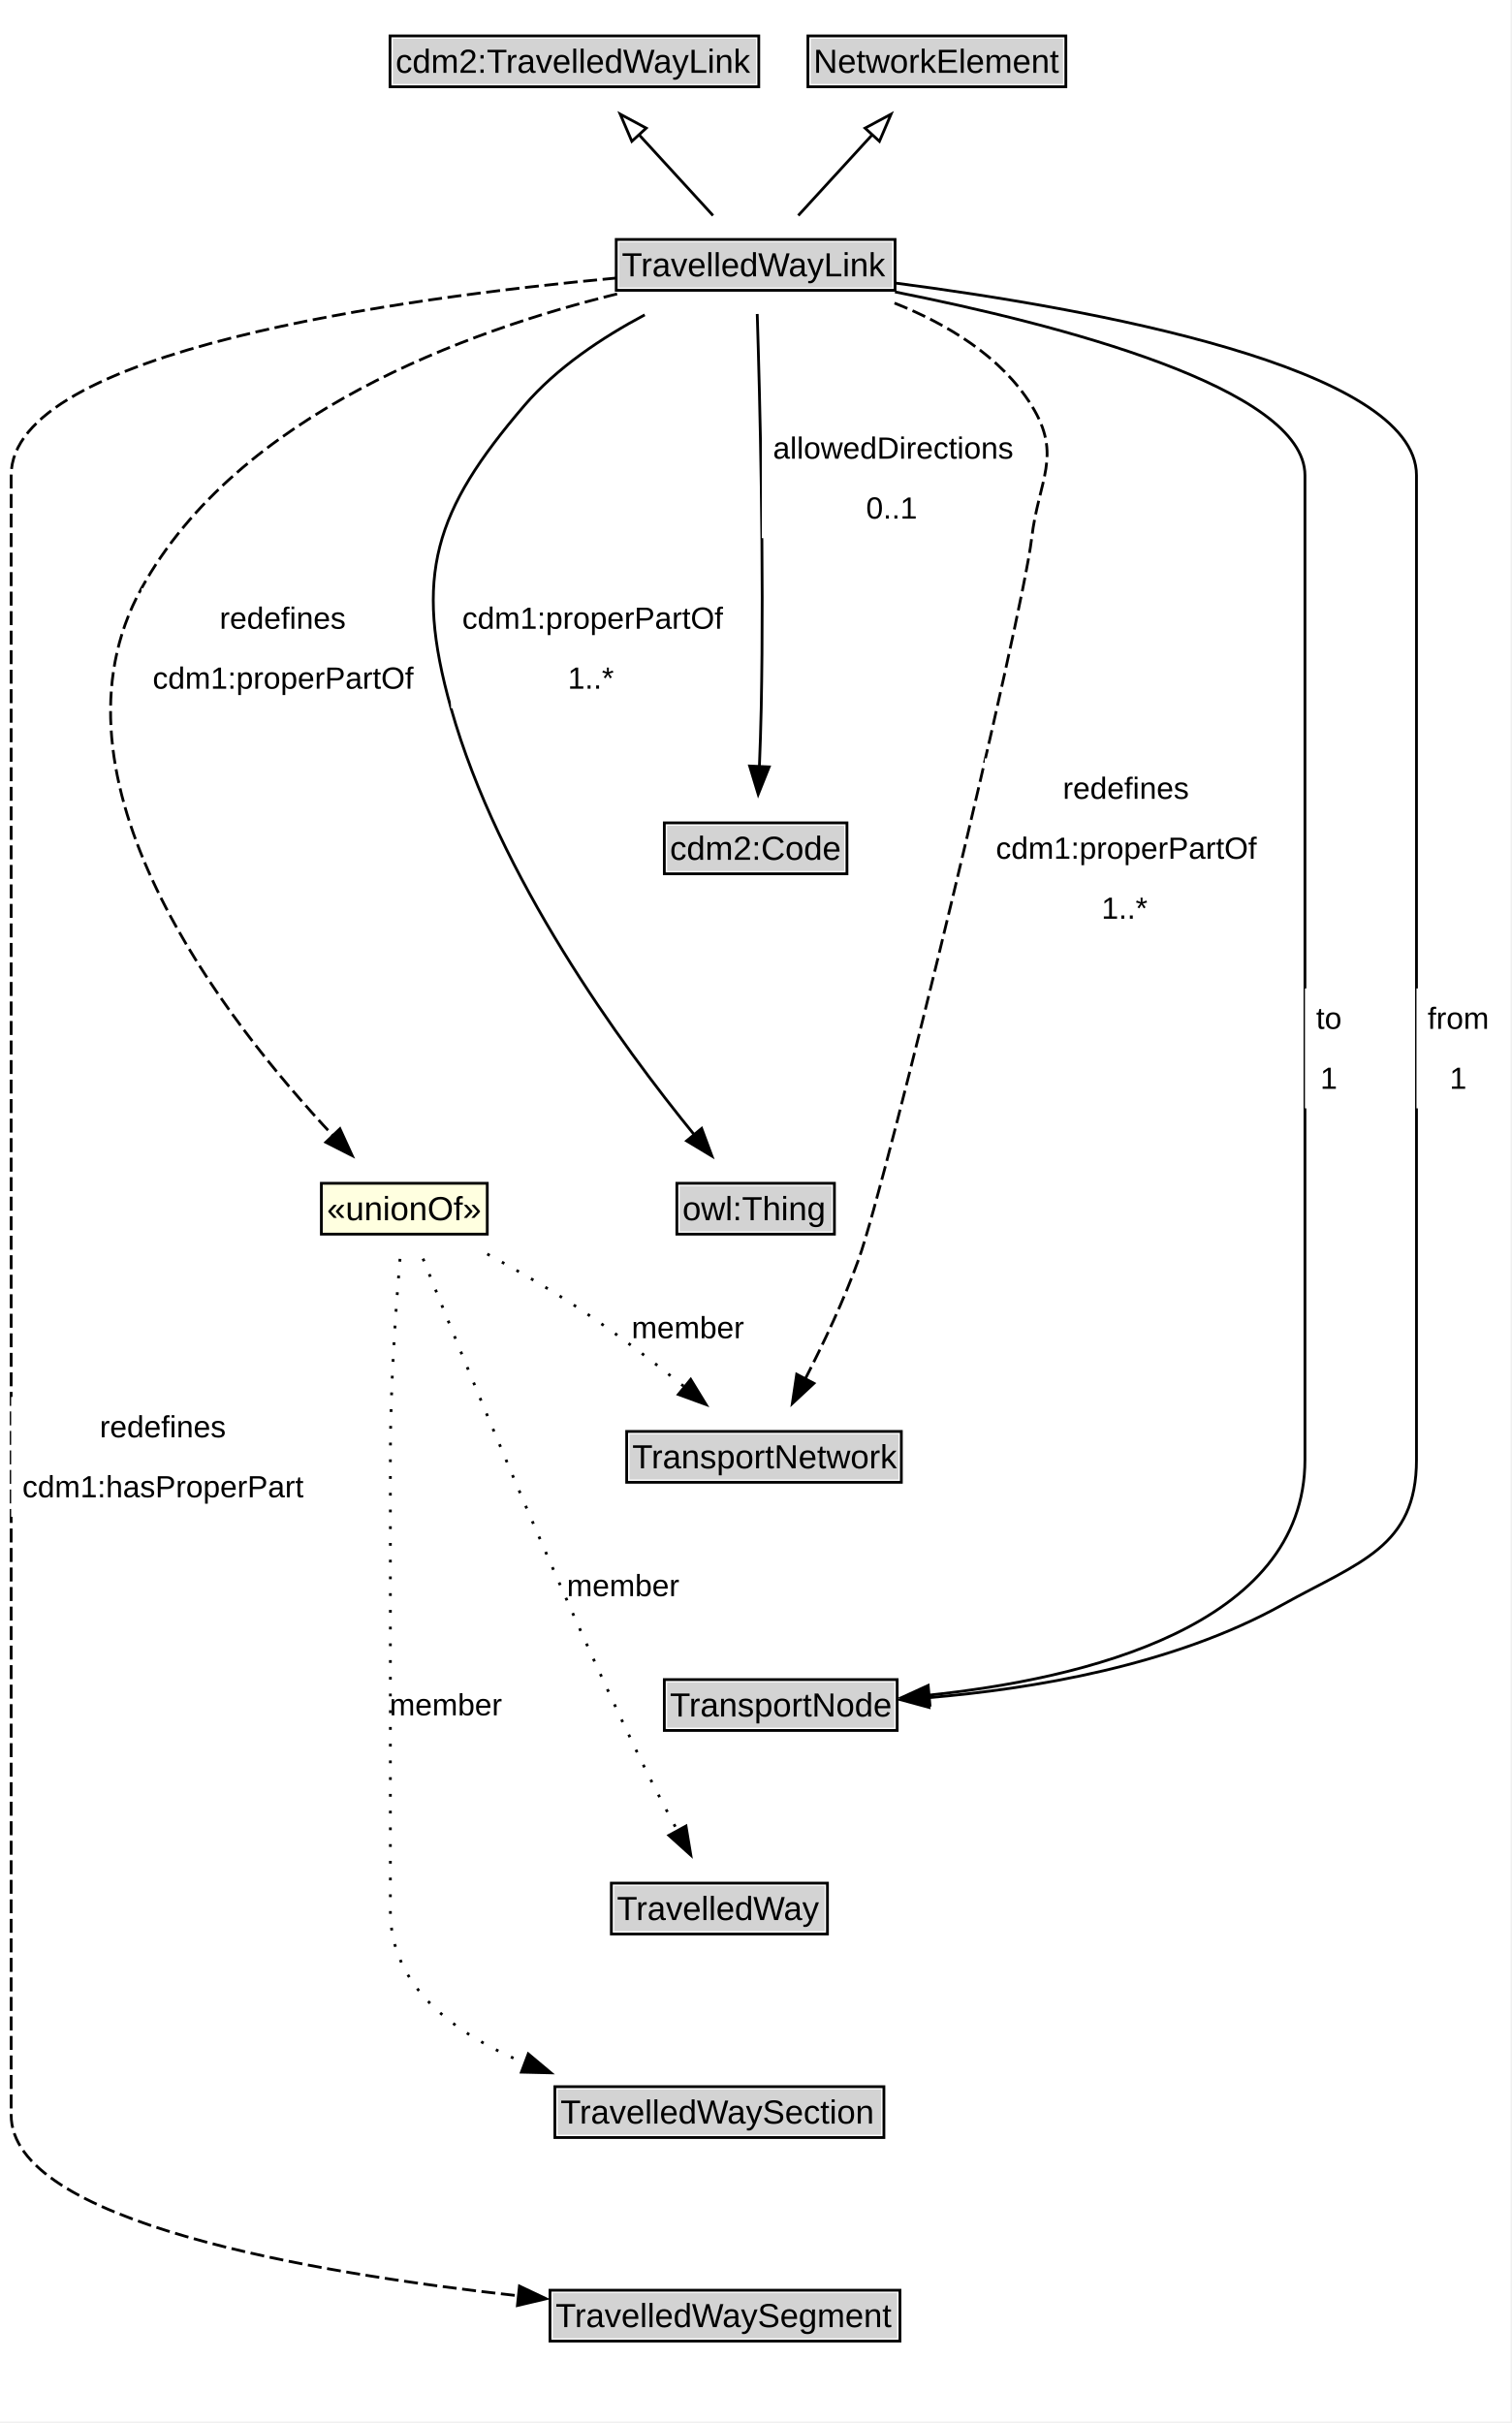
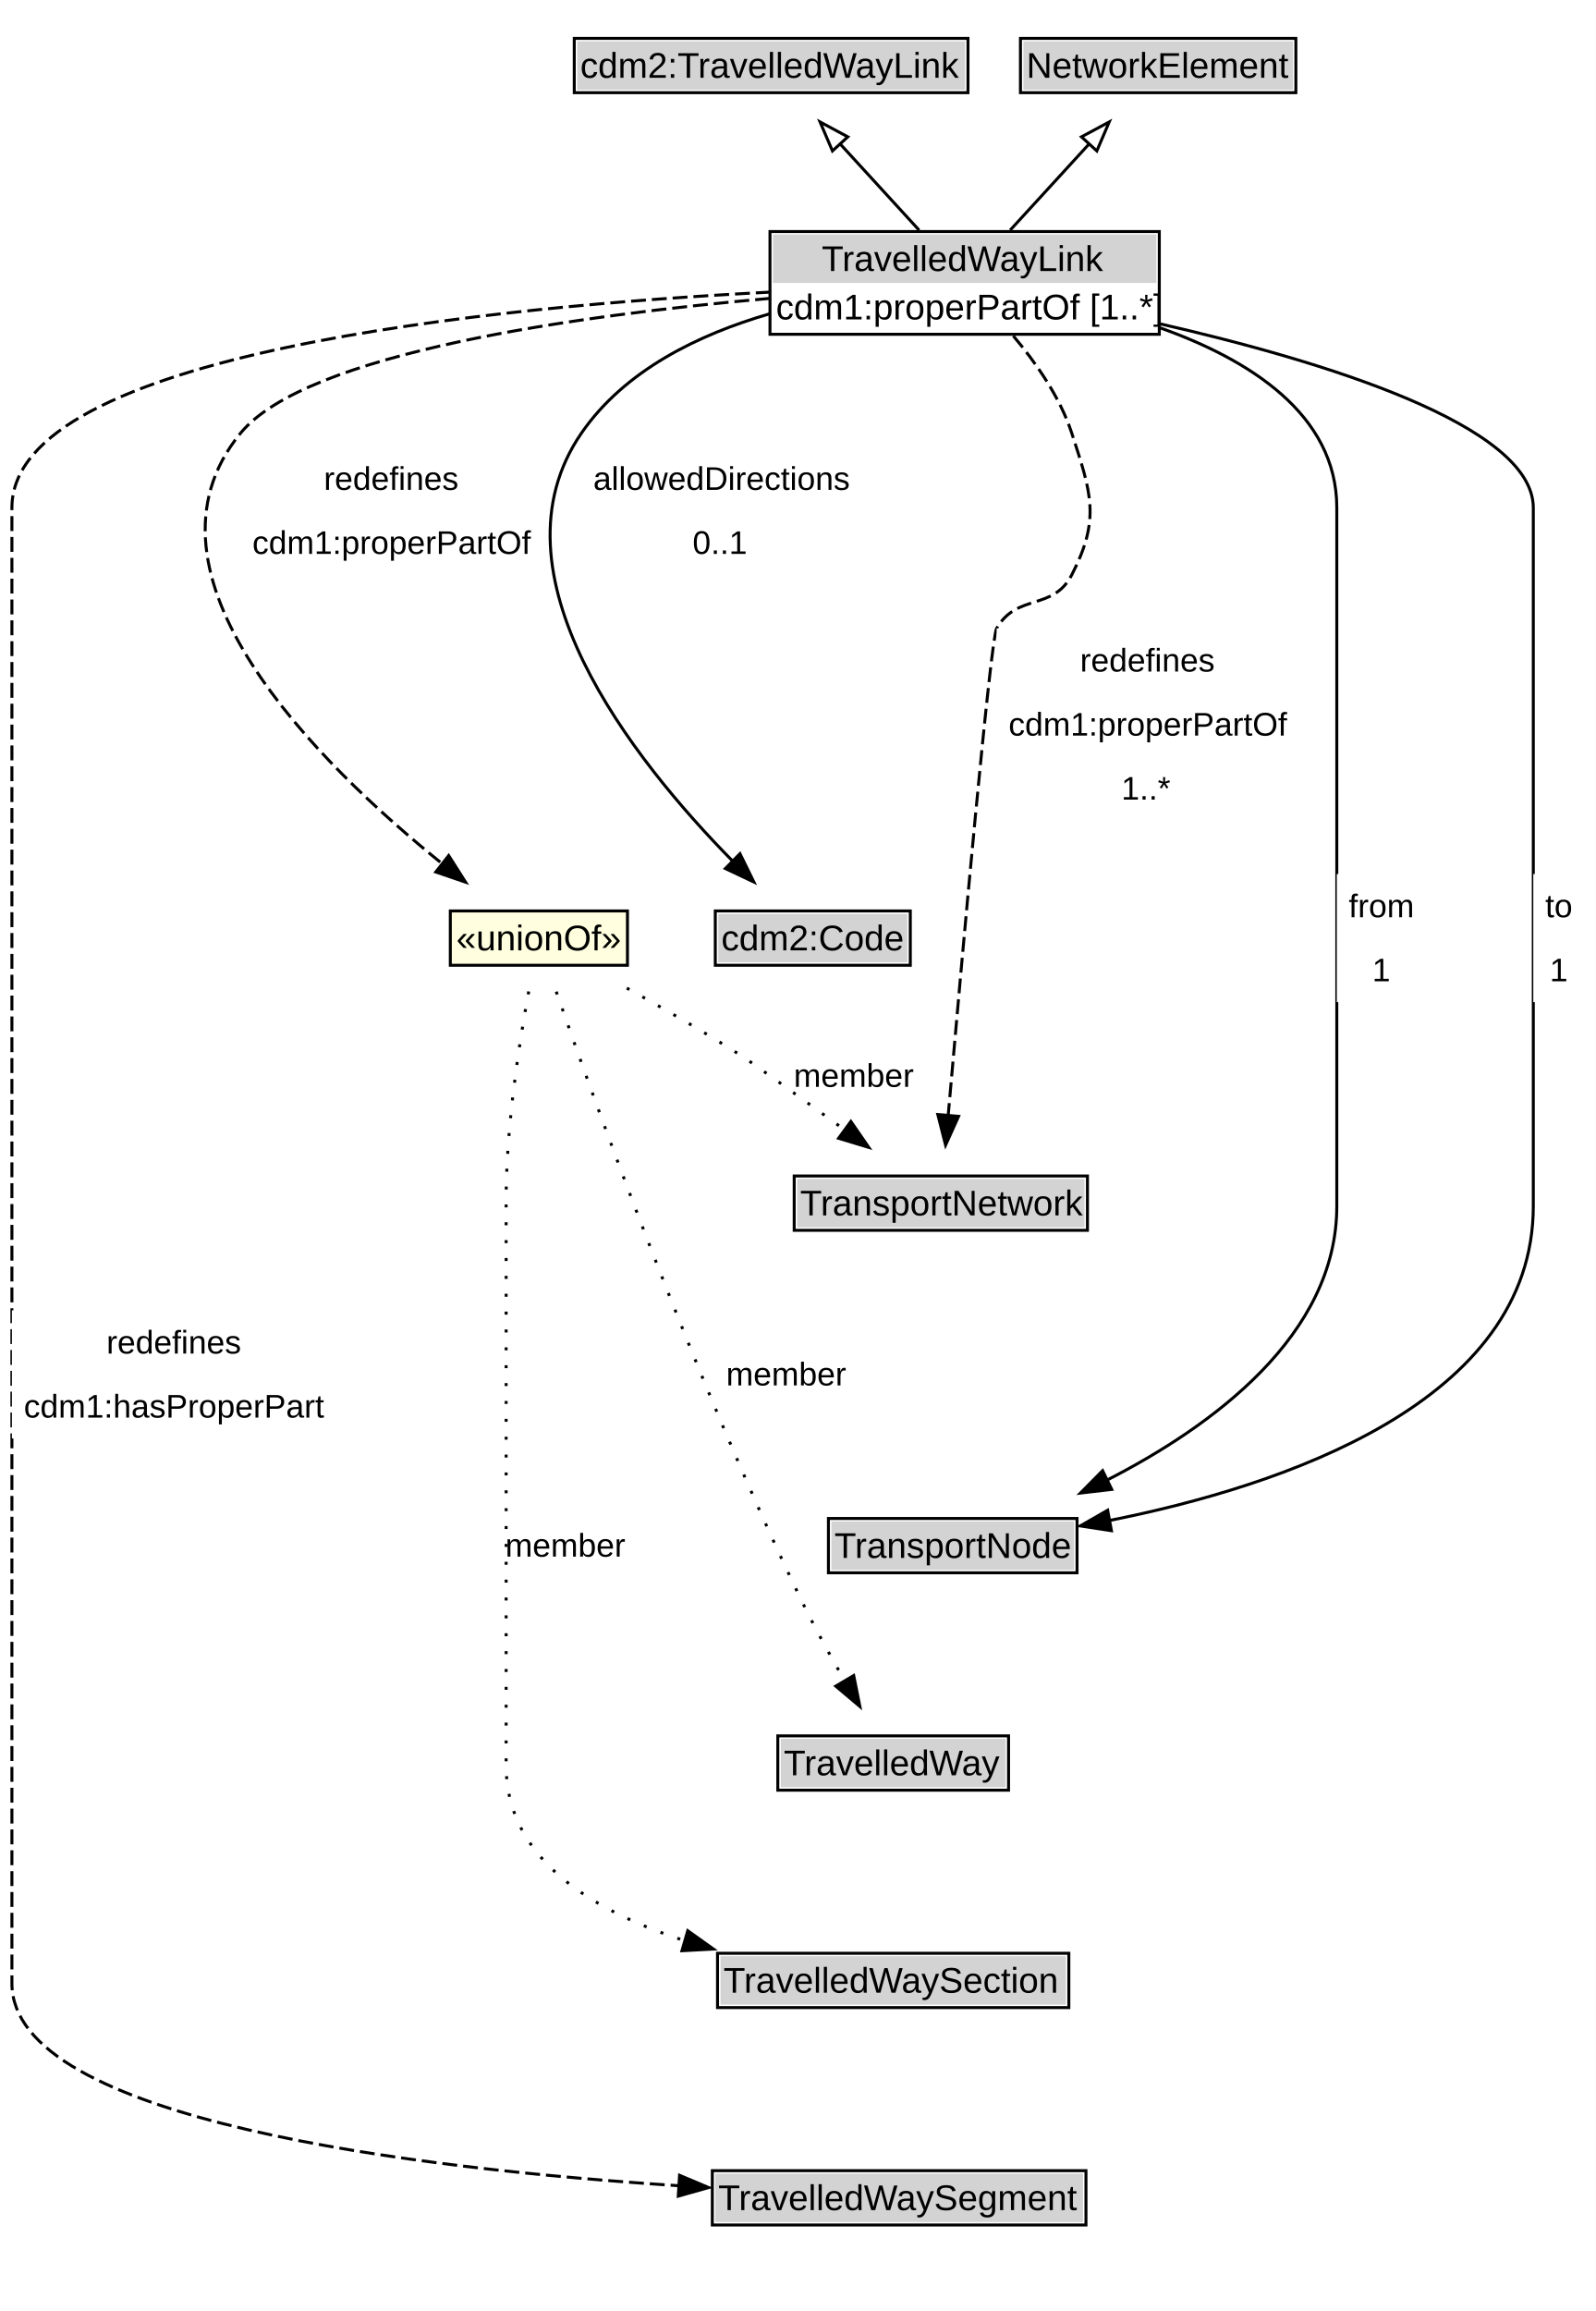
- <svg xmlns="http://www.w3.org/2000/svg" xmlns:xlink="http://www.w3.org/1999/xlink" width="542pt" height="869pt" viewBox="0.00 0.00 542.00 869.00">
-   <g id="graph0" class="graph" transform="scale(1 1) rotate(0) translate(4 864.5)">
-     <polygon fill="white" stroke="none" points="-4,4 -4,-864.5 537.75,-864.5 537.75,4 -4,4" />
+ <svg xmlns="http://www.w3.org/2000/svg" xmlns:xlink="http://www.w3.org/1999/xlink" width="536pt" height="776pt" viewBox="0.00 0.00 536.00 776.00">
+   <g id="graph0" class="graph" transform="scale(1 1) rotate(0) translate(4 772)">
+     <polygon fill="white" stroke="none" points="-4,4 -4,-772 532,-772 532,4 -4,4" />
    <g id="clust3" class="cluster">
</g>
    <g id="node1" class="node">
      <g id="a_node1">
        <a xlink:href="https://w3id.org/citydata/part2/v1/TravelledWayLink" xlink:title="&lt;TABLE&gt;">
-           <polygon fill="lightgray" stroke="none" points="136.88,-834.38 136.88,-850.62 267.12,-850.62 267.12,-834.38 136.88,-834.38" />
-           <text xml:space="preserve" text-anchor="start" x="137.88" y="-838.38" font-family="Arial" font-size="12.00">cdm2:TravelledWayLink</text>
-           <polygon fill="none" stroke="black" points="135.88,-833.38 135.88,-851.62 268.12,-851.62 268.12,-833.38 135.88,-833.38" />
+           <polygon fill="lightgray" stroke="none" points="189.88,-741.88 189.88,-758.12 320.12,-758.12 320.12,-741.88 189.88,-741.88" />
+           <text xml:space="preserve" text-anchor="start" x="190.88" y="-745.88" font-family="Arial" font-size="12.00">cdm2:TravelledWayLink</text>
+           <polygon fill="none" stroke="black" points="188.88,-740.88 188.88,-759.12 321.12,-759.12 321.12,-740.88 188.88,-740.88" />
        </a>
      </g>
    </g>
    <g id="node2" class="node">
      <g id="a_node2">
        <a xlink:href="../NetworkElement" xlink:title="&lt;TABLE&gt;">
-           <polygon fill="lightgray" stroke="none" points="286.75,-834.38 286.75,-850.62 377.25,-850.62 377.25,-834.38 286.75,-834.38" />
-           <text xml:space="preserve" text-anchor="start" x="287.75" y="-838.38" font-family="Arial" font-size="12.00">NetworkElement</text>
-           <polygon fill="none" stroke="black" points="285.75,-833.38 285.75,-851.62 378.25,-851.62 378.25,-833.38 285.75,-833.38" />
+           <polygon fill="lightgray" stroke="none" points="339.75,-741.88 339.75,-758.12 430.25,-758.12 430.25,-741.88 339.75,-741.88" />
+           <text xml:space="preserve" text-anchor="start" x="340.75" y="-745.88" font-family="Arial" font-size="12.00">NetworkElement</text>
+           <polygon fill="none" stroke="black" points="338.75,-740.88 338.75,-759.12 431.25,-759.12 431.25,-740.88 338.75,-740.88" />
        </a>
      </g>
    </g>
    <g id="node3" class="node">
      <g id="a_node3">
        <a xlink:href="../TravelledWayLink" xlink:title="&lt;TABLE&gt;">
-           <polygon fill="lightgray" stroke="none" points="218,-761.38 218,-777.62 316,-777.62 316,-761.38 218,-761.38" />
-           <text xml:space="preserve" text-anchor="start" x="219" y="-765.38" font-family="Arial" font-size="12.00">TravelledWayLink</text>
-           <polygon fill="none" stroke="black" points="217,-760.38 217,-778.62 317,-778.62 317,-760.38 217,-760.38" />
+           <polygon fill="lightgray" stroke="none" points="255.62,-677 255.62,-693.25 384.38,-693.25 384.38,-677 255.62,-677" />
+           <text xml:space="preserve" text-anchor="start" x="272" y="-681" font-family="Arial" font-size="12.00">TravelledWayLink</text>
+           <text xml:space="preserve" text-anchor="start" x="256.62" y="-664.75" font-family="Arial" font-size="12.00">cdm1:properPartOf [1..*]</text>
+           <polygon fill="none" stroke="black" points="254.62,-659.75 254.62,-694.25 385.38,-694.25 385.38,-659.75 254.62,-659.75" />
        </a>
      </g>
    </g>
    <g id="edge1" class="edge">
-       <path fill="none" stroke="black" d="M251.71,-787.21C243.79,-795.85 233.96,-806.59 225.14,-816.22" />
-       <polygon fill="none" stroke="black" points="222.6,-813.82 218.43,-823.56 227.76,-818.55 222.6,-813.82" />
+       <path fill="none" stroke="black" d="M304.71,-694.71C296.79,-703.35 286.96,-714.09 278.14,-723.72" />
+       <polygon fill="none" stroke="black" points="275.6,-721.32 271.43,-731.06 280.76,-726.05 275.6,-721.32" />
    </g>
    <g id="edge2" class="edge">
-       <path fill="none" stroke="black" d="M282.29,-787.21C290.21,-795.85 300.04,-806.59 308.86,-816.22" />
-       <polygon fill="none" stroke="black" points="306.24,-818.55 315.57,-823.56 311.4,-813.82 306.24,-818.55" />
+       <path fill="none" stroke="black" d="M335.29,-694.71C343.21,-703.35 353.04,-714.09 361.86,-723.72" />
+       <polygon fill="none" stroke="black" points="359.24,-726.05 368.57,-731.06 364.4,-721.32 359.24,-726.05" />
    </g>
    <g id="node5" class="node">
      <g id="a_node5">
        <a xlink:href="https://w3id.org/citydata/part2/v1/Code" xlink:title="&lt;TABLE&gt;">
-           <polygon fill="lightgray" stroke="none" points="235.25,-552.12 235.25,-568.38 298.75,-568.38 298.75,-552.12 235.25,-552.12" />
-           <text xml:space="preserve" text-anchor="start" x="236.25" y="-556.12" font-family="Arial" font-size="12.00">cdm2:Code</text>
-           <polygon fill="none" stroke="black" points="234.25,-551.12 234.25,-569.38 299.75,-569.38 299.75,-551.12 234.25,-551.12" />
+           <polygon fill="lightgray" stroke="none" points="237.25,-448.88 237.25,-465.12 300.75,-465.12 300.75,-448.88 237.25,-448.88" />
+           <text xml:space="preserve" text-anchor="start" x="238.25" y="-452.88" font-family="Arial" font-size="12.00">cdm2:Code</text>
+           <polygon fill="none" stroke="black" points="236.25,-447.88 236.25,-466.12 301.75,-466.12 301.75,-447.88 236.25,-447.88" />
+         </a>
+       </g>
+     </g>
+     <g id="edge10" class="edge">
+       <path fill="none" stroke="black" d="M254.67,-666.68C230.63,-659.73 205.76,-647.62 191.25,-626.5 158.96,-579.5 208.49,-516.94 242.13,-482.81" />
+       <polygon fill="black" stroke="black" points="244.54,-485.34 249.21,-475.83 239.63,-480.36 244.54,-485.34" />
+       <polygon fill="white" stroke="none" points="191.25,-579 191.25,-622 284,-622 284,-579 191.25,-579" />
+       <text xml:space="preserve" text-anchor="start" x="195.25" y="-607.5" font-family="Arial" font-size="11.00">allowedDirections</text>
+       <text xml:space="preserve" text-anchor="start" x="228.62" y="-586" font-family="Arial" font-size="11.00">0..1</text>
+     </g>
+     <g id="node6" class="node">
+       <g id="a_node6">
+         <a xlink:href="../TransportNetwork" xlink:title="&lt;TABLE&gt;">
+           <polygon fill="lightgray" stroke="none" points="263.75,-359.88 263.75,-376.12 360.25,-376.12 360.25,-359.88 263.75,-359.88" />
+           <text xml:space="preserve" text-anchor="start" x="264.75" y="-363.88" font-family="Arial" font-size="12.00">TransportNetwork</text>
+           <polygon fill="none" stroke="black" points="262.75,-358.88 262.75,-377.12 361.25,-377.12 361.25,-358.88 262.75,-358.88" />
+         </a>
+       </g>
+     </g>
+     <g id="edge18" class="edge">
+       <path fill="none" stroke="black" stroke-dasharray="5,2" d="M336.35,-659.2C343.9,-650.26 352.06,-638.63 356,-626.5 362.53,-606.42 365.67,-597.77 356,-579 349.69,-566.75 337.65,-572.93 330.75,-561 328.72,-557.5 319.05,-449.67 314.45,-397.17" />
+       <polygon fill="black" stroke="black" points="317.96,-397.15 313.6,-387.49 310.99,-397.76 317.96,-397.15" />
+       <polygon fill="white" stroke="none" points="330.75,-496.5 330.75,-561 431,-561 431,-496.5 330.75,-496.5" />
+       <text xml:space="preserve" text-anchor="start" x="358.75" y="-546.5" font-family="Arial" font-size="11.00">redefines</text>
+       <text xml:space="preserve" text-anchor="start" x="334.75" y="-525" font-family="Arial" font-size="11.00">cdm1:properPartOf</text>
+       <text xml:space="preserve" text-anchor="start" x="372.62" y="-503.5" font-family="Arial" font-size="11.00">1..*</text>
+     </g>
+     <g id="node7" class="node">
+       <g id="a_node7">
+         <a xlink:href="../TransportNode" xlink:title="&lt;TABLE&gt;">
+           <polygon fill="lightgray" stroke="none" points="275.25,-244.88 275.25,-261.12 356.75,-261.12 356.75,-244.88 275.25,-244.88" />
+           <text xml:space="preserve" text-anchor="start" x="276.25" y="-248.88" font-family="Arial" font-size="12.00">TransportNode</text>
+           <polygon fill="none" stroke="black" points="274.25,-243.88 274.25,-262.12 357.75,-262.12 357.75,-243.88 274.25,-243.88" />
        </a>
      </g>
    </g>
    <g id="edge11" class="edge">
-       <path fill="none" stroke="black" d="M267.57,-751.89C268.48,-723.1 270.05,-662.06 269,-610.5 268.86,-603.68 268.62,-596.33 268.34,-589.44" />
-       <polygon fill="black" stroke="black" points="271.85,-589.46 267.92,-579.62 264.85,-589.77 271.85,-589.46" />
-       <polygon fill="white" stroke="none" points="269.22,-671.5 269.22,-714.5 361.97,-714.5 361.97,-671.5 269.22,-671.5" />
-       <text xml:space="preserve" text-anchor="start" x="273.22" y="-700" font-family="Arial" font-size="11.00">allowedDirections</text>
-       <text xml:space="preserve" text-anchor="start" x="306.6" y="-678.5" font-family="Arial" font-size="11.00">0..1</text>
+       <path fill="none" stroke="black" d="M385.06,-662.12C415.44,-651.43 445,-632.95 445,-601.5 445,-601.5 445,-601.5 445,-367 445,-323.73 403.42,-293.17 367.48,-274.83" />
+       <polygon fill="black" stroke="black" points="369.41,-271.88 358.89,-270.65 366.34,-278.18 369.41,-271.88" />
+       <polygon fill="white" stroke="none" points="445,-435.5 445,-478.5 474.75,-478.5 474.75,-435.5 445,-435.5" />
+       <text xml:space="preserve" text-anchor="start" x="449" y="-464" font-family="Arial" font-size="11.00">from</text>
+       <text xml:space="preserve" text-anchor="start" x="456.88" y="-442.5" font-family="Arial" font-size="11.00">1</text>
    </g>
-     <g id="node6" class="node">
-       <g id="a_node6">
-         <a xlink:href="https://w3id.org/citydata/imported/owl/latest/Thing" xlink:title="&lt;TABLE&gt;">
-           <polygon fill="lightgray" stroke="none" points="239.75,-422.88 239.75,-439.12 294.25,-439.12 294.25,-422.88 239.75,-422.88" />
-           <text xml:space="preserve" text-anchor="start" x="240.75" y="-426.88" font-family="Arial" font-size="12.00">owl:Thing</text>
-           <polygon fill="none" stroke="black" points="238.75,-421.88 238.75,-440.12 295.25,-440.12 295.25,-421.88 238.75,-421.88" />
-         </a>
-       </g>
+     <g id="edge17" class="edge">
+       <path fill="none" stroke="black" d="M385.2,-663.36C440.53,-650.72 511,-629.17 511,-601.5 511,-601.5 511,-601.5 511,-367 511,-300.97 426.27,-272.89 368.51,-261.42" />
+       <polygon fill="black" stroke="black" points="369.31,-258.01 358.84,-259.62 368.03,-264.89 369.31,-258.01" />
+       <polygon fill="white" stroke="none" points="511,-435.5 511,-478.5 528,-478.5 528,-435.5 511,-435.5" />
+       <text xml:space="preserve" text-anchor="start" x="515" y="-464" font-family="Arial" font-size="11.00">to</text>
+       <text xml:space="preserve" text-anchor="start" x="516.5" y="-442.5" font-family="Arial" font-size="11.00">1</text>
    </g>
-     <g id="edge20" class="edge">
-       <path fill="none" stroke="black" d="M227.23,-751.58C212.08,-743.53 195.66,-732.65 184,-719 151.77,-681.28 144.3,-658.25 157.75,-610.5 174.77,-550.08 218.57,-489.92 245.26,-457.18" />
-       <polygon fill="black" stroke="black" points="247.64,-459.79 251.33,-449.86 242.25,-455.33 247.64,-459.79" />
-       <polygon fill="white" stroke="none" points="157.75,-610.5 157.75,-653.5 258,-653.5 258,-610.5 157.75,-610.5" />
-       <text xml:space="preserve" text-anchor="start" x="161.75" y="-639" font-family="Arial" font-size="11.00">cdm1:properPartOf</text>
-       <text xml:space="preserve" text-anchor="start" x="199.62" y="-617.5" font-family="Arial" font-size="11.00">1..*</text>
-     </g>
-     <g id="node7" class="node">
-       <g id="a_node7">
-         <a xlink:href="../TransportNetwork" xlink:title="&lt;TABLE&gt;">
-           <polygon fill="lightgray" stroke="none" points="221.75,-333.88 221.75,-350.12 318.25,-350.12 318.25,-333.88 221.75,-333.88" />
-           <text xml:space="preserve" text-anchor="start" x="222.75" y="-337.88" font-family="Arial" font-size="12.00">TransportNetwork</text>
-           <polygon fill="none" stroke="black" points="220.75,-332.88 220.75,-351.12 319.25,-351.12 319.25,-332.88 220.75,-332.88" />
-         </a>
-       </g>
-     </g>
-     <g id="edge19" class="edge">
-       <path fill="none" stroke="black" stroke-dasharray="5,2" d="M316.81,-755.8C335.59,-748.33 355.04,-736.74 366,-719 377.1,-701.04 368.48,-692.47 366,-671.5 362.53,-642.17 313.96,-440.81 304,-413 298.73,-398.29 291.29,-382.59 284.71,-369.79" />
-       <polygon fill="black" stroke="black" points="287.91,-368.37 280.16,-361.15 281.72,-371.63 287.91,-368.37" />
-       <polygon fill="white" stroke="none" points="349.15,-528 349.15,-592.5 449.4,-592.5 449.4,-528 349.15,-528" />
-       <text xml:space="preserve" text-anchor="start" x="377.15" y="-578" font-family="Arial" font-size="11.00">redefines</text>
-       <text xml:space="preserve" text-anchor="start" x="353.15" y="-556.5" font-family="Arial" font-size="11.00">cdm1:properPartOf</text>
-       <text xml:space="preserve" text-anchor="start" x="391.03" y="-535" font-family="Arial" font-size="11.00">1..*</text>
-     </g>
-     <g id="node8" class="node">
-       <g id="a_node8">
-         <a xlink:href="../TransportNode" xlink:title="&lt;TABLE&gt;">
-           <polygon fill="lightgray" stroke="none" points="235.25,-244.88 235.25,-261.12 316.75,-261.12 316.75,-244.88 235.25,-244.88" />
-           <text xml:space="preserve" text-anchor="start" x="236.25" y="-248.88" font-family="Arial" font-size="12.00">TransportNode</text>
-           <polygon fill="none" stroke="black" points="234.25,-243.88 234.25,-262.12 317.75,-262.12 317.75,-243.88 234.25,-243.88" />
+     <g id="node10" class="node">
+       <g id="a_node10">
+         <a xlink:href="../TravelledWaySegment" xlink:title="&lt;TABLE&gt;">
+           <polygon fill="lightgray" stroke="none" points="236.25,-25.88 236.25,-42.12 359.75,-42.12 359.75,-25.88 236.25,-25.88" />
+           <text xml:space="preserve" text-anchor="start" x="237.25" y="-29.88" font-family="Arial" font-size="12.00">TravelledWaySegment</text>
+           <polygon fill="none" stroke="black" points="235.25,-24.88 235.25,-43.12 360.75,-43.12 360.75,-24.88 235.25,-24.88" />
        </a>
      </g>
    </g>
    <g id="edge12" class="edge">
-       <path fill="none" stroke="black" d="M316.97,-759.81C375.33,-748.2 464,-725.4 464,-694 464,-694 464,-694 464,-341 464,-281.11 384.45,-262.32 328.84,-256.51" />
-       <polygon fill="black" stroke="black" points="329.51,-253.05 319.23,-255.62 328.87,-260.02 329.51,-253.05" />
-       <polygon fill="white" stroke="none" points="464,-467 464,-510 481,-510 481,-467 464,-467" />
-       <text xml:space="preserve" text-anchor="start" x="468" y="-495.5" font-family="Arial" font-size="11.00">to</text>
-       <text xml:space="preserve" text-anchor="start" x="469.5" y="-474" font-family="Arial" font-size="11.00">1</text>
-     </g>
-     <g id="edge13" class="edge">
-       <path fill="none" stroke="black" d="M316.97,-763C386.51,-753.94 504,-732.87 504,-694 504,-694 504,-694 504,-341 504,-309.55 483.47,-304.32 456,-289 416.82,-267.15 366.23,-258.75 328.67,-255.61" />
-       <polygon fill="black" stroke="black" points="329.19,-252.14 318.96,-254.91 328.68,-259.12 329.19,-252.14" />
-       <polygon fill="white" stroke="none" points="504,-467 504,-510 533.75,-510 533.75,-467 504,-467" />
-       <text xml:space="preserve" text-anchor="start" x="508" y="-495.5" font-family="Arial" font-size="11.00">from</text>
-       <text xml:space="preserve" text-anchor="start" x="515.88" y="-474" font-family="Arial" font-size="11.00">1</text>
+       <path fill="none" stroke="black" stroke-dasharray="5,2" d="M254.86,-673.92C161.29,-669.12 0,-653.34 0,-601.5 0,-601.5 0,-601.5 0,-106 0,-60.02 135.97,-43.76 224.22,-38.05" />
+       <polygon fill="black" stroke="black" points="224.25,-41.56 234.02,-37.45 223.82,-34.57 224.25,-41.56" />
+       <polygon fill="white" stroke="none" points="0,-289 0,-332 107.75,-332 107.75,-289 0,-289" />
+       <text xml:space="preserve" text-anchor="start" x="31.75" y="-317.5" font-family="Arial" font-size="11.00">redefines</text>
+       <text xml:space="preserve" text-anchor="start" x="4" y="-296" font-family="Arial" font-size="11.00">cdm1:hasProperPart</text>
    </g>
    <g id="node11" class="node">
-       <g id="a_node11">
-         <a xlink:href="../TravelledWaySegment" xlink:title="&lt;TABLE&gt;">
-           <polygon fill="lightgray" stroke="none" points="194.25,-25.88 194.25,-42.12 317.75,-42.12 317.75,-25.88 194.25,-25.88" />
-           <text xml:space="preserve" text-anchor="start" x="195.25" y="-29.88" font-family="Arial" font-size="12.00">TravelledWaySegment</text>
-           <polygon fill="none" stroke="black" points="193.25,-24.88 193.25,-43.12 318.75,-43.12 318.75,-24.88 193.25,-24.88" />
+       <polygon fill="lightyellow" stroke="none" points="147.25,-447.88 147.25,-466.12 206.75,-466.12 206.75,-447.88 147.25,-447.88" />
+       <text xml:space="preserve" text-anchor="start" x="149.25" y="-452.88" font-family="Arial" font-size="12.00">«unionOf»</text>
+       <polygon fill="none" stroke="black" points="147.25,-447.88 147.25,-466.12 206.75,-466.12 206.75,-447.88 147.25,-447.88" />
+     </g>
+     <g id="edge16" class="edge">
+       <path fill="none" stroke="black" stroke-dasharray="5,2" d="M254.63,-671.81C190.38,-666.17 98.84,-653.53 76.75,-626.5 38.23,-579.35 102.48,-515.82 144.7,-481.83" />
+       <polygon fill="black" stroke="black" points="146.7,-484.71 152.39,-475.77 142.37,-479.2 146.7,-484.71" />
+       <polygon fill="white" stroke="none" points="76.75,-579 76.75,-622 177,-622 177,-579 76.75,-579" />
+       <text xml:space="preserve" text-anchor="start" x="104.75" y="-607.5" font-family="Arial" font-size="11.00">redefines</text>
+       <text xml:space="preserve" text-anchor="start" x="80.75" y="-586" font-family="Arial" font-size="11.00">cdm1:properPartOf</text>
+     </g>
+     <g id="node8" class="node">
+       <g id="a_node8">
+         <a xlink:href="../TravelledWay" xlink:title="&lt;TABLE&gt;">
+           <polygon fill="lightgray" stroke="none" points="258.25,-171.88 258.25,-188.12 333.75,-188.12 333.75,-171.88 258.25,-171.88" />
+           <text xml:space="preserve" text-anchor="start" x="259.25" y="-175.88" font-family="Arial" font-size="12.00">TravelledWay</text>
+           <polygon fill="none" stroke="black" points="257.25,-170.88 257.25,-189.12 334.75,-189.12 334.75,-170.88 257.25,-170.88" />
        </a>
      </g>
    </g>
-     <g id="edge14" class="edge">
-       <path fill="none" stroke="black" stroke-dasharray="5,2" d="M217.09,-764.79C139.81,-757.65 0,-738.58 0,-694 0,-694 0,-694 0,-106 0,-67.94 106.38,-49.45 181.99,-41.11" />
-       <polygon fill="black" stroke="black" points="182.29,-44.6 191.87,-40.06 181.56,-37.63 182.29,-44.6" />
-       <polygon fill="white" stroke="none" points="0,-320.5 0,-363.5 107.75,-363.5 107.75,-320.5 0,-320.5" />
-       <text xml:space="preserve" text-anchor="start" x="31.75" y="-349" font-family="Arial" font-size="11.00">redefines</text>
-       <text xml:space="preserve" text-anchor="start" x="4" y="-327.5" font-family="Arial" font-size="11.00">cdm1:hasProperPart</text>
-     </g>
-     <g id="node12" class="node">
-       <polygon fill="lightyellow" stroke="none" points="111.25,-421.88 111.25,-440.12 170.75,-440.12 170.75,-421.88 111.25,-421.88" />
-       <text xml:space="preserve" text-anchor="start" x="113.25" y="-426.88" font-family="Arial" font-size="12.00">«unionOf»</text>
-       <polygon fill="none" stroke="black" points="111.25,-421.88 111.25,-440.12 170.75,-440.12 170.75,-421.88 111.25,-421.88" />
-     </g>
-     <g id="edge18" class="edge">
-       <path fill="none" stroke="black" stroke-dasharray="5,2" d="M217.32,-759.09C163.71,-745.92 81.39,-716.17 46.75,-653.5 9.1,-585.38 76.12,-499.13 115.44,-457.2" />
-       <polygon fill="black" stroke="black" points="117.91,-459.67 122.31,-450.03 112.86,-454.83 117.91,-459.67" />
-       <polygon fill="white" stroke="none" points="46.75,-610.5 46.75,-653.5 147,-653.5 147,-610.5 46.75,-610.5" />
-       <text xml:space="preserve" text-anchor="start" x="74.75" y="-639" font-family="Arial" font-size="11.00">redefines</text>
-       <text xml:space="preserve" text-anchor="start" x="50.75" y="-617.5" font-family="Arial" font-size="11.00">cdm1:properPartOf</text>
-     </g>
    <g id="node9" class="node">
      <g id="a_node9">
-         <a xlink:href="../TravelledWay" xlink:title="&lt;TABLE&gt;">
-           <polygon fill="lightgray" stroke="none" points="216.25,-171.88 216.25,-188.12 291.75,-188.12 291.75,-171.88 216.25,-171.88" />
-           <text xml:space="preserve" text-anchor="start" x="217.25" y="-175.88" font-family="Arial" font-size="12.00">TravelledWay</text>
-           <polygon fill="none" stroke="black" points="215.25,-170.88 215.25,-189.12 292.75,-189.12 292.75,-170.88 215.25,-170.88" />
+         <a xlink:href="../TravelledWaySection" xlink:title="&lt;TABLE&gt;">
+           <polygon fill="lightgray" stroke="none" points="238,-98.88 238,-115.12 354,-115.12 354,-98.88 238,-98.88" />
+           <text xml:space="preserve" text-anchor="start" x="239" y="-102.88" font-family="Arial" font-size="12.00">TravelledWaySection</text>
+           <polygon fill="none" stroke="black" points="237,-97.88 237,-116.12 355,-116.12 355,-97.88 237,-97.88" />
        </a>
      </g>
    </g>
-     <g id="node10" class="node">
-       <g id="a_node10">
-         <a xlink:href="../TravelledWaySection" xlink:title="&lt;TABLE&gt;">
-           <polygon fill="lightgray" stroke="none" points="196,-98.88 196,-115.12 312,-115.12 312,-98.88 196,-98.88" />
-           <text xml:space="preserve" text-anchor="start" x="197" y="-102.88" font-family="Arial" font-size="12.00">TravelledWaySection</text>
-           <polygon fill="none" stroke="black" points="195,-97.88 195,-116.12 313,-116.12 313,-97.88 195,-97.88" />
-         </a>
-       </g>
+     <g id="edge13" class="edge">
+       <path fill="none" stroke="black" stroke-dasharray="1,5" d="M206.54,-440.21C218.64,-433.51 232.67,-425.42 245,-417.5 248.76,-415.08 264.72,-403.54 280.12,-392.32" />
+       <polygon fill="black" stroke="black" points="281.79,-395.43 287.81,-386.71 277.66,-389.78 281.79,-395.43" />
+       <text xml:space="preserve" text-anchor="middle" x="282.76" y="-407.05" font-family="Arial" font-size="11.00">member</text>
+     </g>
+     <g id="edge14" class="edge">
+       <path fill="none" stroke="black" stroke-dasharray="1,5" d="M182.83,-439.02C195.9,-401.5 229.25,-309 265,-235 269.41,-225.87 274.76,-216.17 279.75,-207.56" />
+       <polygon fill="black" stroke="black" points="282.74,-209.38 284.82,-198.99 276.72,-205.82 282.74,-209.38" />
+       <text xml:space="preserve" text-anchor="middle" x="260.05" y="-306.8" font-family="Arial" font-size="11.00">member</text>
    </g>
    <g id="edge15" class="edge">
-       <path fill="none" stroke="black" stroke-dasharray="1,5" d="M170.75,-414.75C181.45,-408.93 193.48,-402 204,-395 216.84,-386.45 230.33,-376.1 241.75,-366.88" />
-       <polygon fill="black" stroke="black" points="243.71,-369.8 249.23,-360.75 239.28,-364.38 243.71,-369.8" />
-       <text xml:space="preserve" text-anchor="middle" x="242.68" y="-384.55" font-family="Arial" font-size="11.00">member</text>
-     </g>
-     <g id="edge16" class="edge">
-       <path fill="none" stroke="black" stroke-dasharray="1,5" d="M147.71,-413.09C161.37,-378.99 193.75,-299.73 225,-235 229.34,-226.01 234.4,-216.35 239.06,-207.73" />
-       <polygon fill="black" stroke="black" points="242.02,-209.61 243.75,-199.16 235.88,-206.25 242.02,-209.61" />
-       <text xml:space="preserve" text-anchor="middle" x="219.46" y="-292.05" font-family="Arial" font-size="11.00">member</text>
-     </g>
-     <g id="edge17" class="edge">
-       <path fill="none" stroke="black" stroke-dasharray="1,5" d="M139.45,-413.01C137.98,-395.49 136,-367.36 136,-343 136,-343 136,-343 136,-179 136,-152.1 158.79,-135.13 184.34,-124.56" />
-       <polygon fill="black" stroke="black" points="185.46,-127.88 193.58,-121.08 182.99,-121.33 185.46,-127.88" />
-       <text xml:space="preserve" text-anchor="middle" x="155.88" y="-249.3" font-family="Arial" font-size="11.00">member</text>
+       <path fill="none" stroke="black" stroke-dasharray="1,5" d="M173.58,-439.08C170.35,-421.6 166,-393.51 166,-369 166,-369 166,-369 166,-179 166,-147.71 195.36,-130.13 226.17,-120.29" />
+       <polygon fill="black" stroke="black" points="227,-123.69 235.63,-117.54 225.05,-116.97 227,-123.69" />
+       <text xml:space="preserve" text-anchor="middle" x="185.88" y="-249.3" font-family="Arial" font-size="11.00">member</text>
    </g>
  </g>
</svg>
